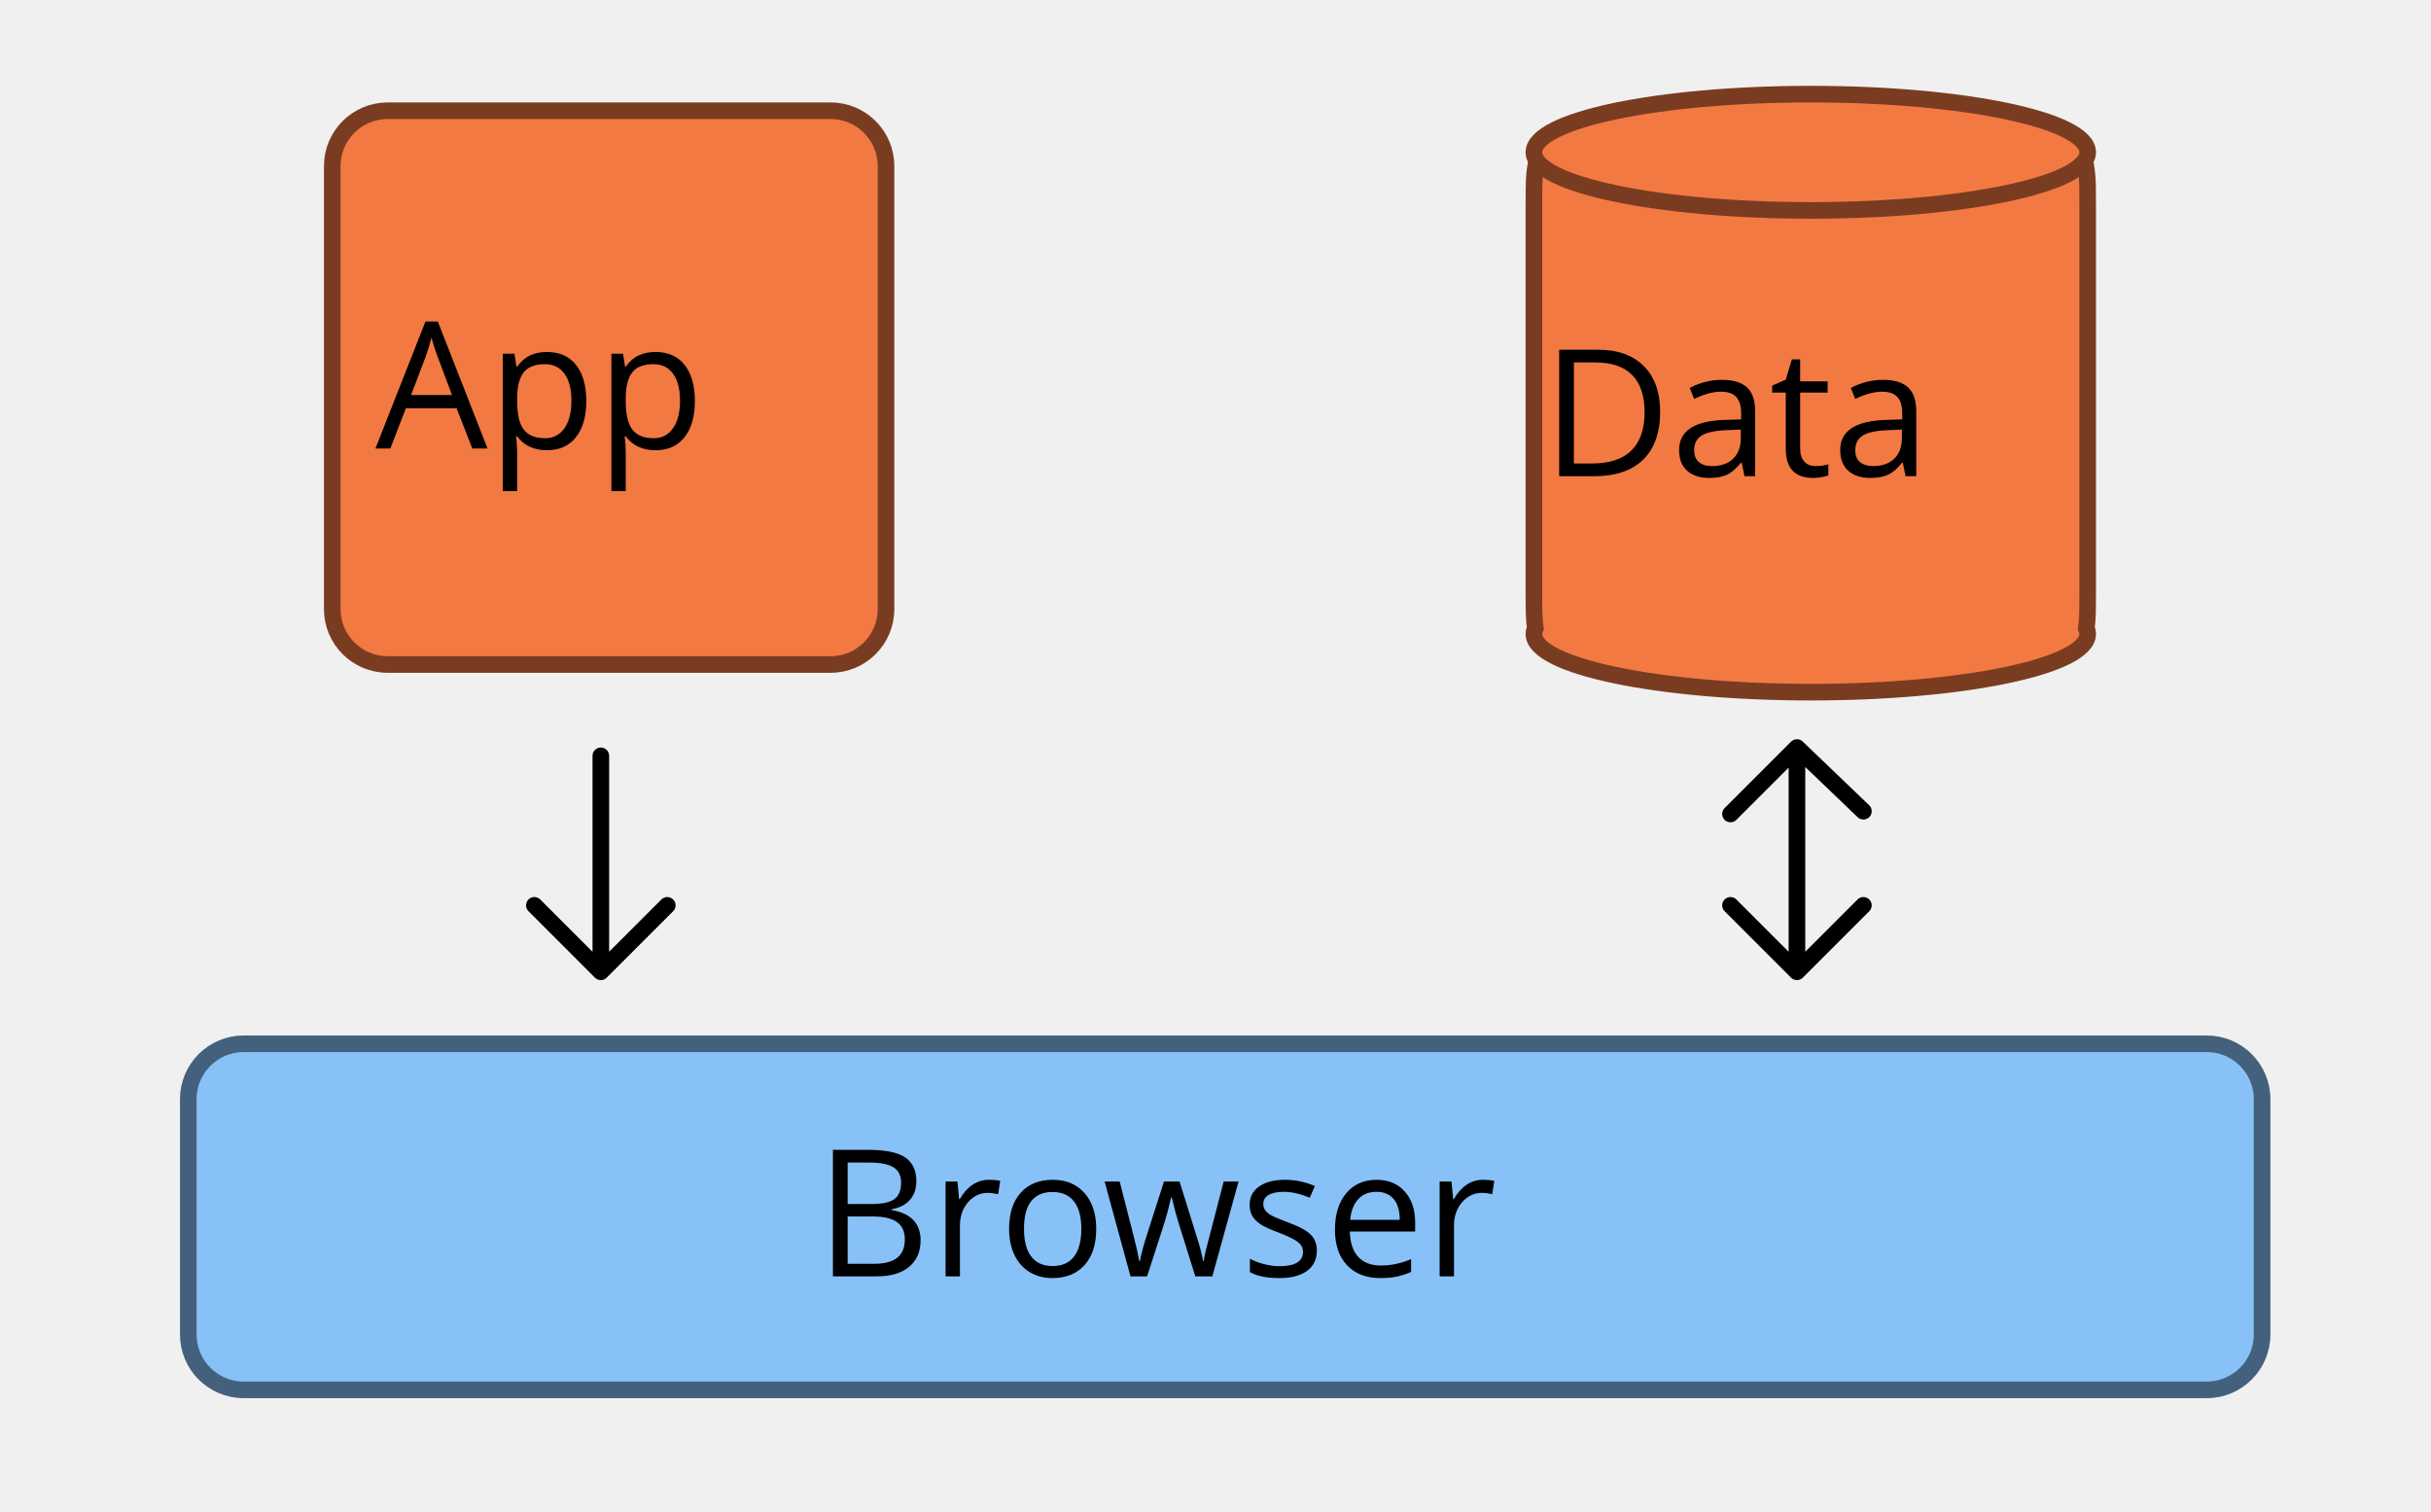
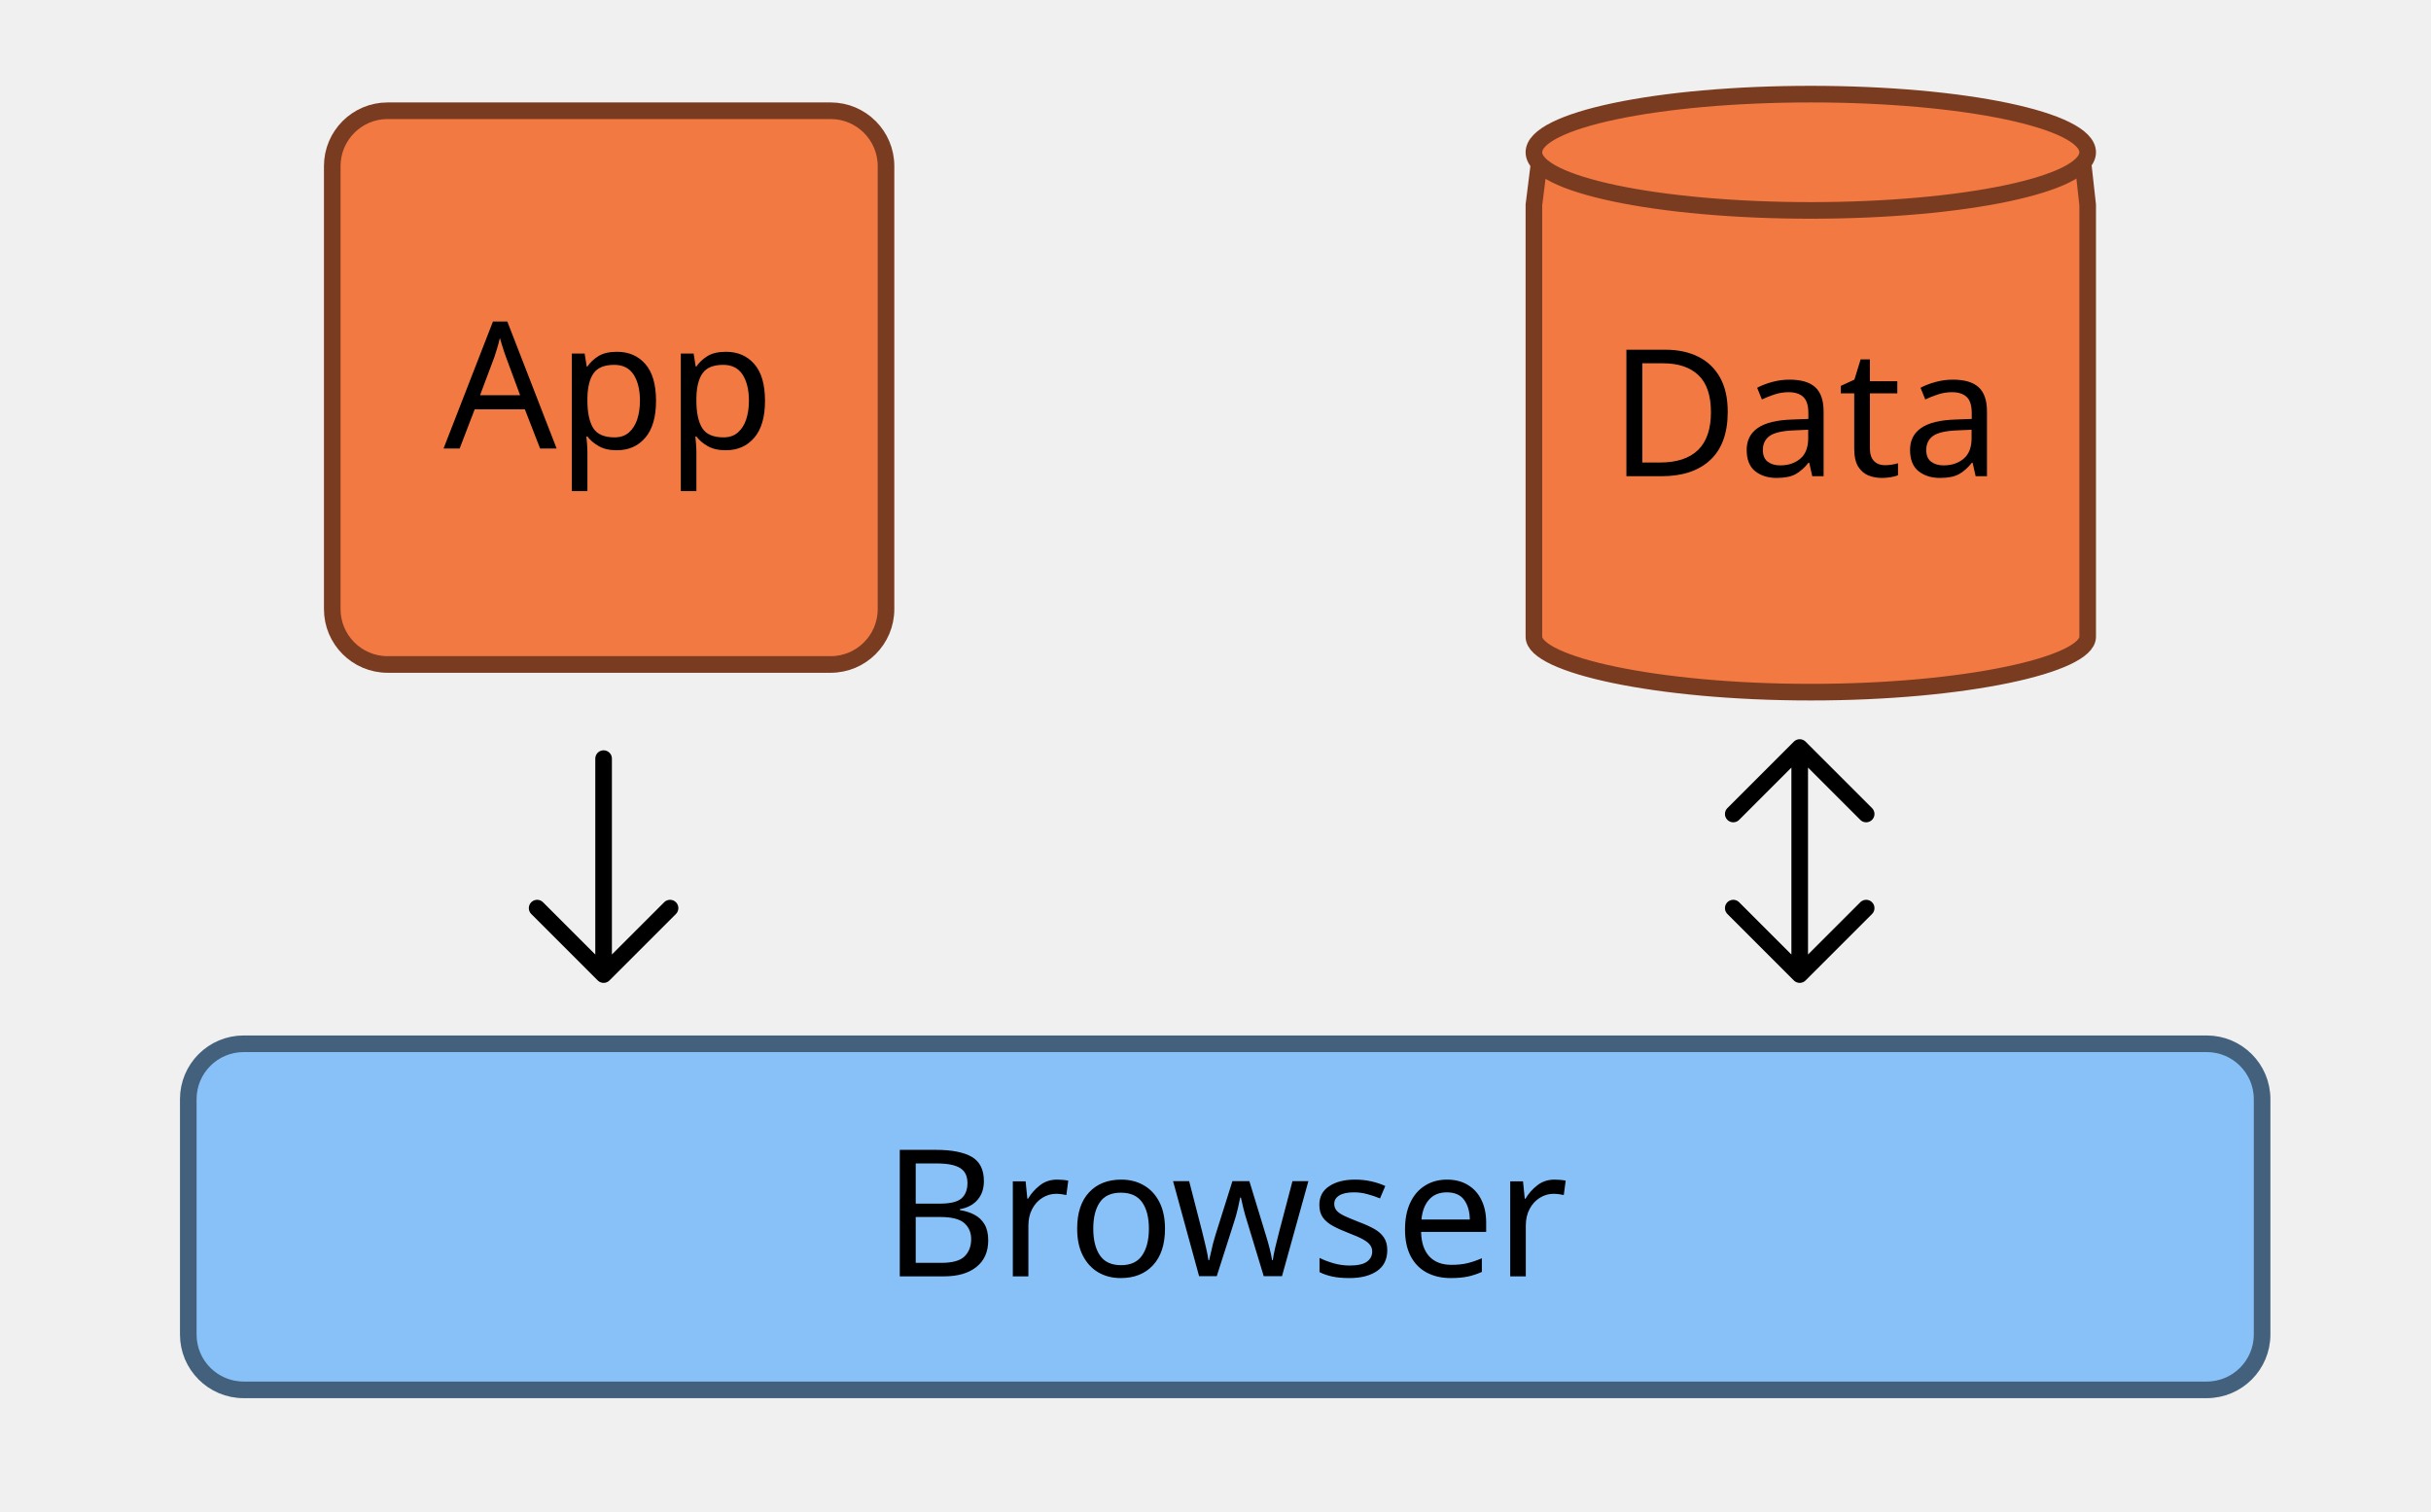
- <svg xmlns="http://www.w3.org/2000/svg" version="1.1" width="439" height="273" xml:space="preserve" id="canvas6">
-   <rect id="canvas6-rectangle" stroke="rgb(122, 60, 33)" stroke-width="3" fill="rgb(243, 121, 67)" x="60" y="20" width="100" height="100" rx="10" />
-   <text fill="rgb(0, 0, 0)" font-family="'Open Sans', sans-serif" font-size="32" x="80.66" y="20" text-anchor="middle">
-     <tspan x="110" y="81">App</tspan>
-   </text>
-   <path id="canvas6-bezier2" stroke="rgb(122, 60, 33)" stroke-width="3" stroke-miterlimit="10" fill="rgb(243, 121, 67)" d="M 370.3,22.65 L 370.69,22.75 C 373.27,23.69 375.31,25.73 376.25,28.31 377,30.68 377,32.88 377,37.29 L 377,106.71 C 377,109.84 377,111.86 376.76,113.48 376.92,113.81 377,114.15 377,114.5 377,120.3 354.61,125 327,125 299.39,125 277,120.3 277,114.5 277,114.15 277.08,113.8 277.25,113.45 277,111.74 277,109.75 277,106.71 L 277,37.29 C 277,32.88 277,30.68 277.65,28.7 L 277.75,28.31 C 278.69,25.73 280.73,23.69 283.31,22.75 285.68,22 287.88,22 292.29,22 L 361.71,22 C 366.12,22 368.32,22 370.3,22.65 Z M 370.3,22.65" />
-   <ellipse id="canvas6-oval" stroke="rgb(122, 60, 33)" stroke-width="3" fill="rgb(243, 121, 67)" cx="327" cy="27.5" rx="50" ry="10.5" />
-   <text fill="rgb(0, 0, 0)" font-family="'Open Sans', sans-serif" font-size="32" x="292.51" y="25" text-anchor="middle">
-     <tspan x="326" y="86">Data</tspan>
-   </text>
-   <rect id="canvas6-rectangle3" stroke="rgb(67, 97, 124)" stroke-width="3" fill="rgb(135, 193, 247)" x="34" y="188.5" width="374.5" height="62.5" rx="10" />
-   <text fill="rgb(0, 0, 0)" font-family="'Open Sans', sans-serif" font-size="32" x="162.02" y="188.5" text-anchor="middle">
-     <tspan x="221.25" y="230.5">Browser</tspan>
-   </text>
-   <path id="canvas6-bezier12" stroke="rgb(0, 0, 0)" stroke-width="3" stroke-linecap="round" stroke-linejoin="round" stroke-miterlimit="10" fill="none" d="M 1,12 L 39,12 M 0,12 L 12,-0 M 0,12 L 12,24" transform="translate(96.5, 175.5) rotate(-90)" />
-   <path id="canvas6-bezier" stroke="rgb(0, 0, 0)" stroke-width="3" stroke-linecap="round" stroke-linejoin="round" stroke-miterlimit="10" fill="none" d="M 1,12 L 39,12 M 0,12 L 12,-0 M 0,12 L 12,24 M 40.5,12 L 28.5,-0 M 29,24 L 40.5,12" transform="translate(312.5, 175.5) rotate(-90)" />
+ <svg xmlns="http://www.w3.org/2000/svg" height="160" viewBox="0 0 439 273" font-family="sans-serif" font-size="32" text-anchor="middle" stroke-width="3">
+   <g fill="#f37943" stroke="#7a3c21">
+     <rect width="100" height="100" x="60" y="20" rx="10" />
+     <path d="M370 23h1l5 5 1 9v78c0 5-22 10-50 10s-50-5-50-10V37l1-8v-1l5-5 9-1h70z" />
+     <ellipse cx="327" cy="27.5" rx="50" ry="10.5" />
+   </g>
+   <rect width="374.5" height="62.5" x="34" y="188.5" fill="#87c1f7" stroke="#43617c" rx="10" />
+   <g fill="none" stroke="#000" stroke-linecap="round" stroke-linejoin="round">
+     <path d="M109 175v-38m0 39-12-12m12 12 12-12" />
+     <path d="M325 175v-38m0 39-12-12m12 12 12-12m-12-29-12 12m24 0-12-12" />
+   </g>
+   <text x="110" y="81">App</text>
+   <text x="326" y="86">Data</text>
+   <text x="221.3" y="230.5">Browser</text>
+   <style>
+         .dark g[stroke="#000"] { stroke: #fff }
+     </style>
</svg>
